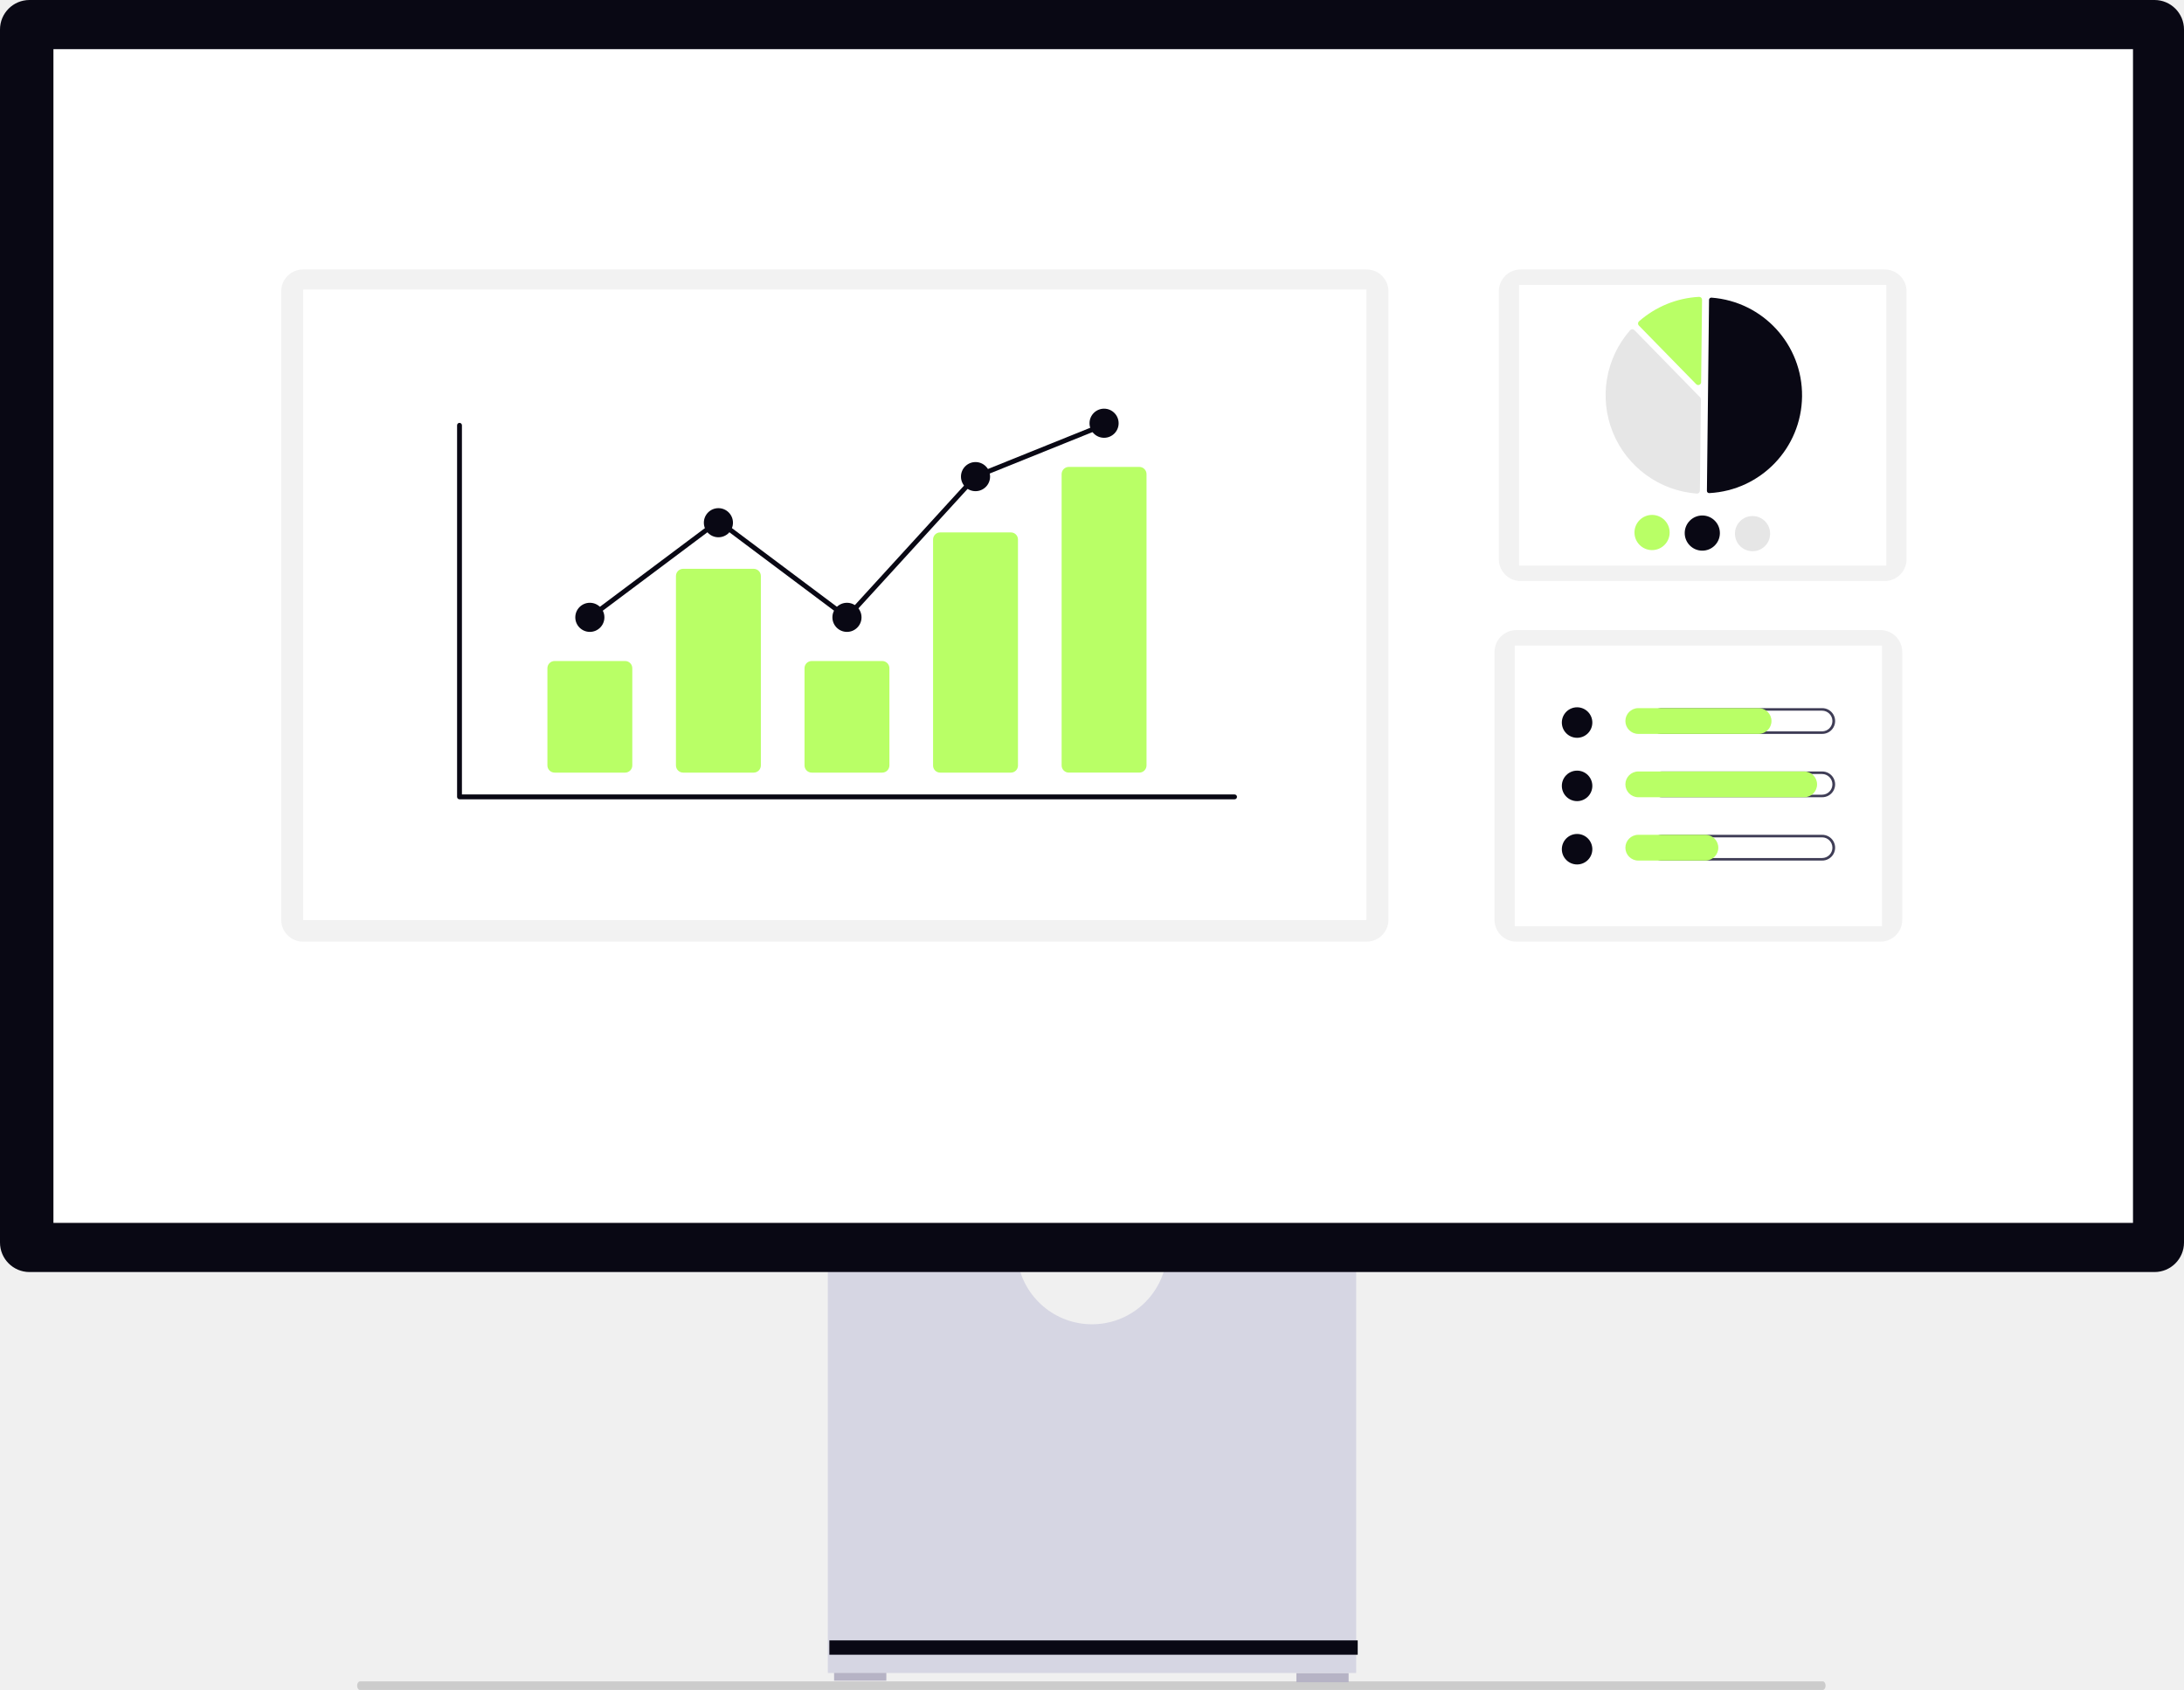
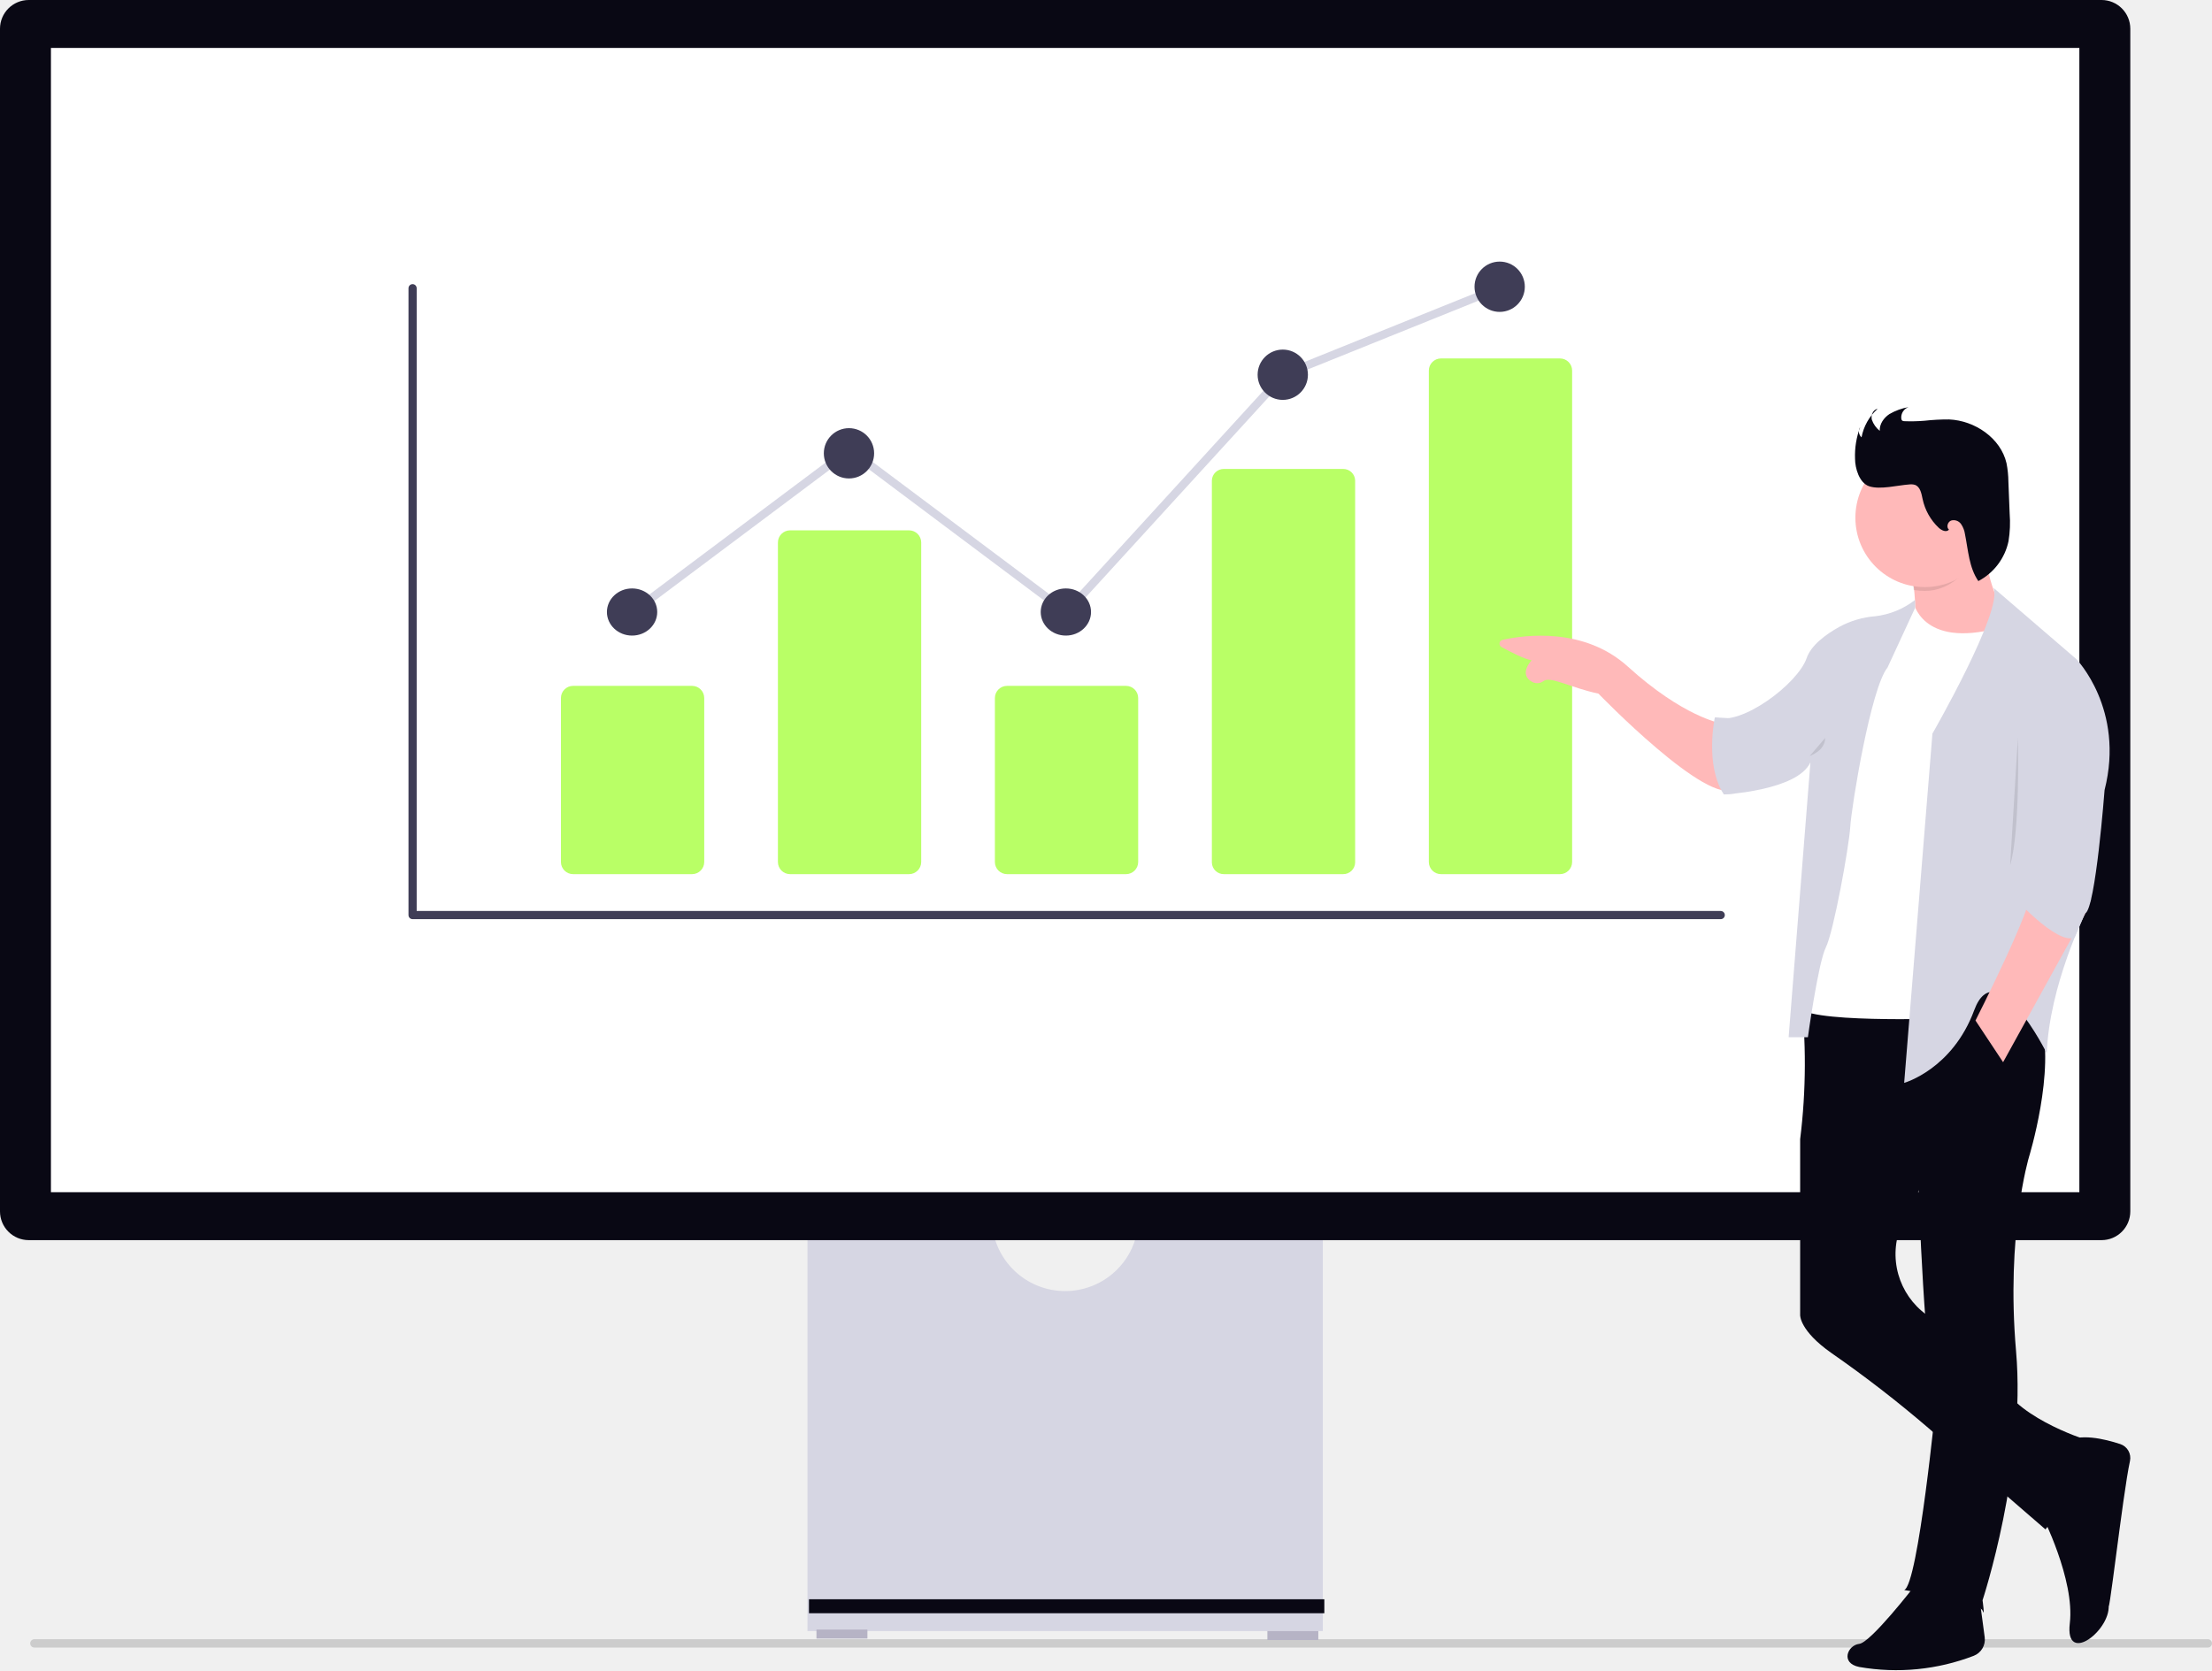
- <svg xmlns="http://www.w3.org/2000/svg" width="799.031" height="618.114" viewBox="0 0 799.031 618.114" role="img" artist="Katerina Limpitsouni" source="https://undraw.co/">
-   <g id="Group_212" data-name="Group 212" transform="translate(-560 -231)">
-     <path id="Path_782-1815" data-name="Path 782" d="M15.18,488.763c0,.872.478,1.573,1.073,1.573h535.1c.6,0,1.073-.7,1.073-1.573s-.478-1.573-1.073-1.573H16.253C15.658,487.191,15.18,487.891,15.18,488.763Z" transform="translate(675.479 358.778)" fill="#ccc" />
-     <rect id="Rectangle_253" data-name="Rectangle 253" width="19.105" height="3.371" transform="translate(865.162 842.354)" fill="#b6b3c5" />
-     <rect id="Rectangle_254" data-name="Rectangle 254" width="19.105" height="3.371" transform="translate(1034.295 842.916)" fill="#b6b3c5" />
-     <path id="Path_783-1816" data-name="Path 783" d="M352.955,370.945a27.529,27.529,0,0,1-54.321,0H229.146V521.536h193.3V370.945H352.955Z" transform="translate(633.72 321.38)" fill="#d6d6e3" />
-     <rect id="Rectangle_255" data-name="Rectangle 255" width="193.296" height="5.242" transform="translate(863.43 830.985)" fill="#090814" />
-     <path id="Path_784-1817" data-name="Path 784" d="M788.255,487.17H10.776A10.788,10.788,0,0,1,0,476.394V32.688A10.788,10.788,0,0,1,10.776,21.911H788.255a10.789,10.789,0,0,1,10.776,10.776V476.394a10.789,10.789,0,0,1-10.776,10.776Z" transform="translate(560 209.089)" fill="#090814" />
-     <rect id="Rectangle_256" data-name="Rectangle 256" width="760.822" height="429.297" transform="translate(579.547 248.98)" fill="#fff" />
-     <g id="Group_209" data-name="Group 209" transform="translate(662.881 329.557)">
-       <rect id="Rectangle_774" data-name="Rectangle 774" width="149.174" height="113.965" rx="8" transform="translate(445.471)" fill="#f2f2f2" />
-       <rect id="Rectangle_775" data-name="Rectangle 775" width="134.349" height="102.639" transform="translate(452.884 5.664)" fill="#fff" />
-       <path id="Path_3446-1818" data-name="Path 3446" d="M693.4,297.7h.053a35.82,35.82,0,0,0,.8-71.491.817.817,0,0,0-.618.214.809.809,0,0,0-.264.592l-.783,69.859a.82.82,0,0,0,.811.827Z" transform="translate(-170.983 -215.901)" fill="#090814" />
-       <path id="Path_3447-1819" data-name="Path 3447" d="M666.346,237.433a1.055,1.055,0,0,1,.74.316l24.049,24.595a1.043,1.043,0,0,1,.3.746l-.375,33.428a1.04,1.04,0,0,1-.34.761,1.056,1.056,0,0,1-.794.276,36.054,36.054,0,0,1-24.382-59.764,1.056,1.056,0,0,1,.762-.357Z" transform="translate(-172.021 -215.577)" fill="#e6e6e6" />
-       <path id="Path_3448-1820" data-name="Path 3448" d="M690.469,225.927a1.059,1.059,0,0,1,.72.294,1.04,1.04,0,0,1,.323.769l-.338,30.16a1.05,1.05,0,0,1-1.8.722l-20.986-21.462a1.052,1.052,0,0,1,.057-1.524,36.13,36.13,0,0,1,21.961-8.959Z" transform="translate(-171.689 -215.909)" fill="#B9FF66" />
-       <path id="Path_3449-1821" data-name="Path 3449" d="M679.694,309.958a6.434,6.434,0,1,1-6.361-6.505,6.434,6.434,0,0,1,6.361,6.505Z" transform="translate(-171.725 -213.675)" fill="#B9FF66" />
-       <path id="Path_3450-1822" data-name="Path 3450" d="M697.56,310.158a6.434,6.434,0,1,1-6.361-6.505A6.434,6.434,0,0,1,697.56,310.158Z" transform="translate(-171.21 -213.669)" fill="#090814" />
-       <path id="Path_3451-1823" data-name="Path 3451" d="M715.426,310.358a6.434,6.434,0,1,1-6.361-6.505A6.434,6.434,0,0,1,715.426,310.358Z" transform="translate(-170.696 -213.664)" fill="#e6e6e6" />
-       <rect id="Rectangle_776" data-name="Rectangle 776" width="149.174" height="113.965" rx="8" transform="translate(443.901 131.901)" fill="#f2f2f2" />
-       <rect id="Rectangle_777" data-name="Rectangle 777" width="134.349" height="102.639" transform="translate(451.313 137.565)" fill="#fff" />
-       <circle id="Ellipse_536" data-name="Ellipse 536" cx="5.578" cy="5.578" r="5.578" transform="translate(468.53 160.142)" fill="#090814" />
-       <path id="Path_3452-1824" data-name="Path 3452" d="M735.314,373.075a3.783,3.783,0,0,1,0,7.566H676.645a3.783,3.783,0,0,1,0-7.566h58.669m0-.927H676.645a4.71,4.71,0,1,0,0,9.419h58.669a4.71,4.71,0,1,0,0-9.419Z" transform="translate(-171.578 -211.696)" fill="#3f3d56" />
-       <path id="Path_3453-1825" data-name="Path 3453" d="M712.406,381.568H668.241a4.71,4.71,0,0,1,0-9.419h44.165a4.71,4.71,0,0,1,0,9.419Z" transform="translate(-171.82 -211.696)" fill="#B9FF66" />
-       <circle id="Ellipse_537" data-name="Ellipse 537" cx="5.578" cy="5.578" r="5.578" transform="translate(468.53 183.306)" fill="#090814" />
-       <path id="Path_3454-1826" data-name="Path 3454" d="M735.314,395.59a3.783,3.783,0,0,1,0,7.566H676.645a3.783,3.783,0,0,1,0-7.566h58.669m0-.927H676.645a4.71,4.71,0,0,0,0,9.419h58.669a4.71,4.71,0,1,0,0-9.419Z" transform="translate(-171.578 -211.047)" fill="#3f3d56" />
-       <path id="Path_3455-1827" data-name="Path 3455" d="M729.084,404.083H668.241a4.71,4.71,0,0,1,0-9.419h60.843a4.71,4.71,0,0,1,0,9.419Z" transform="translate(-171.82 -211.047)" fill="#B9FF66" />
-       <circle id="Ellipse_538" data-name="Ellipse 538" cx="5.578" cy="5.578" r="5.578" transform="translate(468.53 206.469)" fill="#090814" />
-       <path id="Path_3456-1828" data-name="Path 3456" d="M735.314,418.105a3.783,3.783,0,0,1,0,7.566H676.645a3.783,3.783,0,0,1,0-7.566h58.669m0-.927H676.645a4.71,4.71,0,0,0,0,9.419h58.669a4.71,4.71,0,1,0,0-9.419Z" transform="translate(-171.578 -210.398)" fill="#3f3d56" />
-       <path id="Path_3457-1829" data-name="Path 3457" d="M692.949,426.6H668.241a4.71,4.71,0,0,1,0-9.419h24.708a4.71,4.71,0,0,1,0,9.419Z" transform="translate(-171.82 -210.398)" fill="#B9FF66" />
-       <rect id="Rectangle_778" data-name="Rectangle 778" width="405.085" height="245.866" rx="8" fill="#f2f2f2" />
-       <rect id="Rectangle_779" data-name="Rectangle 779" width="388.981" height="230.626" transform="translate(8.052 7.341)" fill="#fff" />
-       <path id="Path_3458-1830" data-name="Path 3458" d="M532.581,408.413H249.021a.887.887,0,0,1-.887-.887V271.616a.887.887,0,1,1,1.775,0V406.639H532.581a.887.887,0,0,1,0,1.775Z" transform="translate(-183.789 -214.618)" fill="#090814" />
-       <path id="Path_3459-1831" data-name="Path 3459" d="M308.68,396.212H282.889a2.637,2.637,0,0,1-2.634-2.634V358.025a2.637,2.637,0,0,1,2.634-2.634H308.68a2.637,2.637,0,0,1,2.634,2.634v35.553A2.637,2.637,0,0,1,308.68,396.212Z" transform="translate(-182.864 -212.178)" fill="#B9FF66" />
-       <path id="Path_3460-1832" data-name="Path 3460" d="M354.4,397.157H328.6a2.637,2.637,0,0,1-2.634-2.634V325.248a2.637,2.637,0,0,1,2.634-2.634H354.4a2.637,2.637,0,0,1,2.634,2.634v69.275A2.637,2.637,0,0,1,354.4,397.157Z" transform="translate(-181.546 -213.123)" fill="#B9FF66" />
-       <path id="Path_3461-1833" data-name="Path 3461" d="M400.111,396.212H374.32a2.637,2.637,0,0,1-2.634-2.634V358.025a2.637,2.637,0,0,1,2.634-2.634h25.791a2.637,2.637,0,0,1,2.634,2.634v35.553a2.637,2.637,0,0,1-2.634,2.634Z" transform="translate(-180.229 -212.178)" fill="#B9FF66" />
-       <path id="Path_3462-1834" data-name="Path 3462" d="M445.827,397.53H420.036a2.58,2.58,0,0,1-2.634-2.515V312.19a2.58,2.58,0,0,1,2.634-2.515h25.791a2.58,2.58,0,0,1,2.634,2.515v82.824a2.58,2.58,0,0,1-2.634,2.515Z" transform="translate(-178.912 -213.496)" fill="#B9FF66" />
-       <path id="Path_3463-1835" data-name="Path 3463" d="M491.542,398.2H465.751a2.637,2.637,0,0,1-2.634-2.634V289.021a2.637,2.637,0,0,1,2.634-2.634h25.791a2.637,2.637,0,0,1,2.634,2.634V395.567A2.637,2.637,0,0,1,491.542,398.2Z" transform="translate(-177.595 -214.167)" fill="#B9FF66" />
-       <circle id="Ellipse_539" data-name="Ellipse 539" cx="5.324" cy="5.324" r="5.324" transform="translate(107.596 121.914)" fill="#090814" />
-       <circle id="Ellipse_540" data-name="Ellipse 540" cx="5.324" cy="5.324" r="5.324" transform="translate(154.629 87.306)" fill="#090814" />
-       <circle id="Ellipse_541" data-name="Ellipse 541" cx="5.324" cy="5.324" r="5.324" transform="translate(201.662 121.914)" fill="#090814" />
-       <circle id="Ellipse_542" data-name="Ellipse 542" cx="5.324" cy="5.324" r="5.324" transform="translate(248.695 70.445)" fill="#090814" />
-       <circle id="Ellipse_543" data-name="Ellipse 543" cx="5.324" cy="5.324" r="5.324" transform="translate(295.728 50.921)" fill="#090814" />
-       <path id="Path_3464-1836" data-name="Path 3464" d="M260.816,208.773l-47.144-35.312-46.5,34.829-1.064-1.42,47.565-35.628,46.92,35.144,46.627-51.024.186-.076,47.033-18.95.664,1.646-46.846,18.875Z" transform="translate(-53.717 -80.341)" fill="#090814" />
+ <svg xmlns="http://www.w3.org/2000/svg" width="880.182" height="664.736" viewBox="0 0 880.182 664.736" role="img" artist="Katerina Limpitsouni" source="https://undraw.co/">
+   <g id="Group_103" data-name="Group 103" transform="translate(-551 -324.713)">
+     <path id="Path_782-1863" data-name="Path 782" d="M15.18,488.859a1.7,1.7,0,0,0,1.734,1.669H881.621a1.67,1.67,0,1,0,0-3.337H16.914A1.7,1.7,0,0,0,15.18,488.859Z" transform="translate(547.826 489.929)" fill="#ccc" />
+     <path id="Path_783-1864" data-name="Path 783" d="M360.492,370.945a29.205,29.205,0,0,1-57.628,0H229.146V530.7H434.209V370.945H360.492Z" transform="translate(643.158 443.177)" fill="#d6d6e3" />
+     <rect id="Rectangle_253" data-name="Rectangle 253" width="20.268" height="3.577" transform="translate(875.882 973.285)" fill="#b6b3c5" />
+     <rect id="Rectangle_254" data-name="Rectangle 254" width="20.268" height="3.577" transform="translate(1055.311 973.88)" fill="#b6b3c5" />
+     <rect id="Rectangle_255" data-name="Rectangle 255" width="205.064" height="5.561" transform="translate(872.902 961.224)" fill="#090814" />
+     <path id="Path_784-1865" data-name="Path 784" d="M836.241,515.493H11.432A11.445,11.445,0,0,1,0,504.061V33.344A11.445,11.445,0,0,1,11.432,21.911H836.241a11.445,11.445,0,0,1,11.432,11.432V504.061a11.446,11.446,0,0,1-11.432,11.432Z" transform="translate(551 302.802)" fill="#090814" />
+     <rect id="Rectangle_256" data-name="Rectangle 256" width="807.138" height="455.431" transform="translate(571.266 343.789)" fill="#fff" />
+     <g id="Group_101" data-name="Group 101" transform="translate(713.544 428.829)">
+       <path id="Path_1631-1866" data-name="Path 1631" d="M329.256,249.686l-86.542-64.821L157.355,248.8l-1.955-2.606,87.314-65.4,86.131,64.513,85.589-93.664.344-.14,86.337-34.785,1.218,3.022L416.34,154.387Z" transform="translate(-67.207 -107.955)" fill="#d6d6e3" />
+       <path id="Path_1625-1867" data-name="Path 1625" d="M841.882,590.59H321.361a1.629,1.629,0,0,1-1.629-1.629V339.476a1.629,1.629,0,0,1,3.258,0V587.332H841.882a1.629,1.629,0,1,1,0,3.258Z" transform="translate(-319.732 -328.874)" fill="#3f3d56" />
+       <path id="Path_1626-1868" data-name="Path 1626" d="M409.151,510.934H361.807a4.841,4.841,0,0,1-4.836-4.835V440.835A4.841,4.841,0,0,1,361.807,436h47.343a4.841,4.841,0,0,1,4.836,4.835V506.1A4.841,4.841,0,0,1,409.151,510.934Z" transform="translate(-296.308 -267.137)" fill="#B9FF66" />
+       <path id="Path_1627-1869" data-name="Path 1627" d="M462.151,534.835H414.807A4.841,4.841,0,0,1,409.971,530V402.835A4.841,4.841,0,0,1,414.807,398h47.343a4.841,4.841,0,0,1,4.836,4.835V530a4.841,4.841,0,0,1-4.836,4.835Z" transform="translate(-262.971 -291.039)" fill="#B9FF66" />
+       <path id="Path_1628-1870" data-name="Path 1628" d="M515.151,510.934H467.807a4.841,4.841,0,0,1-4.836-4.835V440.835A4.841,4.841,0,0,1,467.807,436h47.343a4.841,4.841,0,0,1,4.836,4.835V506.1A4.841,4.841,0,0,1,515.151,510.934Z" transform="translate(-229.635 -267.137)" fill="#B9FF66" />
+       <path id="Path_1629-1871" data-name="Path 1629" d="M568.151,544.271H520.807a4.735,4.735,0,0,1-4.836-4.616V387.617A4.735,4.735,0,0,1,520.807,383h47.343a4.735,4.735,0,0,1,4.836,4.616V539.654A4.735,4.735,0,0,1,568.151,544.271Z" transform="translate(-196.299 -300.474)" fill="#B9FF66" />
+       <path id="Path_1630-1872" data-name="Path 1630" d="M621.151,561.253H573.807a4.841,4.841,0,0,1-4.836-4.835V360.835A4.841,4.841,0,0,1,573.807,356h47.343a4.841,4.841,0,0,1,4.836,4.835V556.418a4.841,4.841,0,0,1-4.836,4.835Z" transform="translate(-162.962 -317.456)" fill="#B9FF66" />
+       <ellipse id="Ellipse_336" data-name="Ellipse 336" cx="10.007" cy="9.381" rx="10.007" ry="9.381" transform="translate(78.959 130.086)" fill="#3f3d56" />
+       <circle id="Ellipse_337" data-name="Ellipse 337" cx="10.007" cy="10.007" r="10.007" transform="translate(165.266 66.294)" fill="#3f3d56" />
+       <ellipse id="Ellipse_338" data-name="Ellipse 338" cx="10.007" cy="9.381" rx="10.007" ry="9.381" transform="translate(251.573 130.086)" fill="#3f3d56" />
+       <circle id="Ellipse_339" data-name="Ellipse 339" cx="10.007" cy="10.007" r="10.007" transform="translate(337.88 35.023)" fill="#3f3d56" />
+       <ellipse id="Ellipse_340" data-name="Ellipse 340" cx="10.007" cy="10.009" rx="10.007" ry="10.009" transform="translate(424.187 0)" fill="#3f3d56" />
+     </g>
+     <g id="Group_102" data-name="Group 102" transform="translate(1147.675 486.741)">
+       <path id="Path_1647-1873" data-name="Path 1647" d="M852.789,302.971s-14.822-2.556-36.8-22.489c-17.389-15.766-40.844-12.666-49.888-10.678a1.544,1.544,0,0,0-.411,2.867c3.655,2,9.322,4.922,11.978,5.255,0,0-5.478,5.667.344,8.7a4.189,4.189,0,0,0,4.378-.422c2.8-2.044,10.578,2.6,21.855,5.011,0,0,43.955,45.488,54.177,37.777Z" transform="translate(-764.883 -177.174)" fill="#ffb9b9" />
+       <path id="Path_1648-1874" data-name="Path 1648" d="M912.11,246.027s4.089,17.377,0,29.644l18.4,2.555,16.355-8.178V259.316s-7.667-16.355-5.622-35.266Z" transform="translate(-748.527 -182.073)" fill="#ffb9b9" />
+       <path id="Path_1649-1875" data-name="Path 1649" d="M959,585.888s13.333,26.066,11.244,43.444,17.377,2.044,15.333-8.178c-.433,12.374,5.722-43.333,8.6-56.377a5.822,5.822,0,0,0-3.866-6.789c-6.145-2.022-16.433-4.5-21.6-.711C961.078,562.888,959,585.888,959,585.888Z" transform="translate(-743.318 -145.273)" fill="#090814" />
+       <path id="Path_1650-1876" data-name="Path 1650" d="M916.154,608.743s-17.378,22.488-21.977,23-7.667,7.667,0,9.2a85.931,85.931,0,0,0,45.555-4.444,6.956,6.956,0,0,0,4.367-7.4l-2.933-21.889Z" transform="translate(-751.037 -139.507)" fill="#090814" />
+       <path id="Path_1651-1877" data-name="Path 1651" d="M889.417,393.78,872.75,396a243.914,243.914,0,0,1-.2,58.588v70s-.322,6.167,12.478,15.133a478.531,478.531,0,0,1,38.755,30L970.16,609.9s18.4-22.489,15.844-35.777c0,0-30.666-9.711-34.755-25.555-2.344-9.067-14.233-16.666-23.966-21.444A29.8,29.8,0,0,1,911.338,493.3a26.08,26.08,0,0,1,2.611-6.567c8.178-14.311,19.933-46.51,19.933-46.51l-22.488-42.866Z" transform="translate(-752.923 -163.218)" fill="#090814" />
+       <path id="Path_1653-1878" data-name="Path 1653" d="M911.441,634s30.155,5.111,31.177,8.178,0-4.089,0-4.089S960,585.447,955.951,538.947s5.111-77.177,5.111-77.177,10.733-34.755,4.6-54.688-70.532-11.244-70.532-11.244,22.489,52.644,21.978,77.688c0,0,2.555,75.643,7.155,84.332C924.218,557.814,917.063,631.924,911.441,634Z" transform="translate(-750.412 -163.198)" fill="#090814" />
+       <path id="Path_1654-1879" data-name="Path 1654" d="M917.544,255.79s3.067,18.889,33.733,10.733l-20.4,155.364s-59.288,2.044-58.777-5.111l12.222-94.032Z" transform="translate(-752.972 -178.547)" fill="#fff" />
+       <path id="Path_1657-1880" data-name="Path 1657" d="M921.667,255.33a31.633,31.633,0,0,1-15.789,6.5,35.921,35.921,0,0,0-14.511,4.311c-5.255,2.944-11.111,7.222-12.889,12.433-3.578,10.222-26.066,27.088-36.288,23.511l3.578,30.666s29.133-1.533,34.244-12.778L871.334,429.4H879s4.089-29.644,7.155-35.777,9.2-39.866,9.711-48.044,8.178-55.2,14.822-63.332l10.989-23.766Z" transform="translate(-756.294 -178.599)" fill="#d6d6e3" />
+       <path id="Path_1658-1881" data-name="Path 1658" d="M939.965,238.974c-.667-4.844.667-7.867,1.278-13.544L912.11,247.407s.7,2.967,1.233,7.311a27.779,27.779,0,0,0,4.444.356C927.9,255.074,935.176,247.174,939.965,238.974Z" transform="translate(-748.527 -181.92)" opacity="0.1" />
+       <circle id="Ellipse_347" data-name="Ellipse 347" cx="27.6" cy="27.6" r="27.6" transform="translate(141.606 16.432)" fill="#ffb9b9" />
+       <path id="Path_1660-1882" data-name="Path 1660" d="M890.521,201.6a32.24,32.24,0,0,1,2.051-12.6,3.148,3.148,0,0,0,.533,4.1,20.183,20.183,0,0,1,6.4-11.342c-1.815.3-2.748,2.543-2.3,4.328a9.844,9.844,0,0,0,3.148,4.43c-.154-2.7,1.631-5.22,3.887-6.7a23.32,23.32,0,0,1,7.589-2.748,4.4,4.4,0,0,0-2.913,4.512,1.261,1.261,0,0,0,.379.872,1.446,1.446,0,0,0,.862.226,66.027,66.027,0,0,0,7.968-.174,83.565,83.565,0,0,1,9.814-.523c10.255.431,20.562,7.435,22.859,17.434a40.077,40.077,0,0,1,.749,7.363l.5,12.624a46.147,46.147,0,0,1-.451,11.034,23.382,23.382,0,0,1-12.009,15.875c-3.7-5.363-4.03-12.255-5.312-18.644a9.435,9.435,0,0,0-1.6-4.1,3.6,3.6,0,0,0-3.948-1.333c-1.385.554-1.979,2.666-.831,3.61-1.026,1.21-2.943.308-4.1-.769a22.028,22.028,0,0,1-6.389-11.414c-.461-2.195-.923-4.9-3.077-5.651a5.722,5.722,0,0,0-2.276-.154c-4.492.308-11.517,2.164-15.865.738C892.2,211.282,890.521,205.385,890.521,201.6Z" transform="translate(-749.054 -181.07)" fill="#090814" />
+       <path id="Path_1662-1883" data-name="Path 1662" d="M842.109,297.42s-4.089,18.889,3.578,30.666l4.344-.356-2.367-30Z" transform="translate(-756.424 -173.923)" fill="#d6d6e3" />
+       <path id="Path_1664-1884" data-name="Path 1664" d="M945.333,251,978.3,279.366S997.721,299.3,989.543,331.5c0,0-3.578,47.022-7.667,49.066,0,0-14.311,28.622-15.333,55.71,0,0-20.189-40.633-28.888-17.122S909.8,448.041,909.8,448.041l11.244-139.009S949.422,259.644,945.333,251Z" transform="translate(-748.783 -179.08)" fill="#d6d6e3" />
+       <path id="Path_1665-1885" data-name="Path 1665" d="M957.573,358.931s8.178-5.622,21.466,9.711L946.329,427.93,935.34,411.341S958.6,365.575,957.573,358.931Z" transform="translate(-745.946 -167.201)" fill="#ffb9b9" />
+       <path id="Path_1667-1886" data-name="Path 1667" d="M948.22,361.769s18.089,20.311,25.144,17.055l6.533-15.211L955.375,353.08Z" transform="translate(-744.515 -167.739)" fill="#d6d6e3" />
+       <path id="Path_1670-1887" data-name="Path 1670" d="M950.827,304.78s1.022,36.8-3.067,50.6" transform="translate(-744.566 -173.105)" opacity="0.1" />
+       <path id="Path_1671-1888" data-name="Path 1671" d="M876,311.935s6.133-2.044,6.133-7.155" transform="translate(-752.539 -173.105)" opacity="0.1" />
    </g>
  </g>
</svg>
